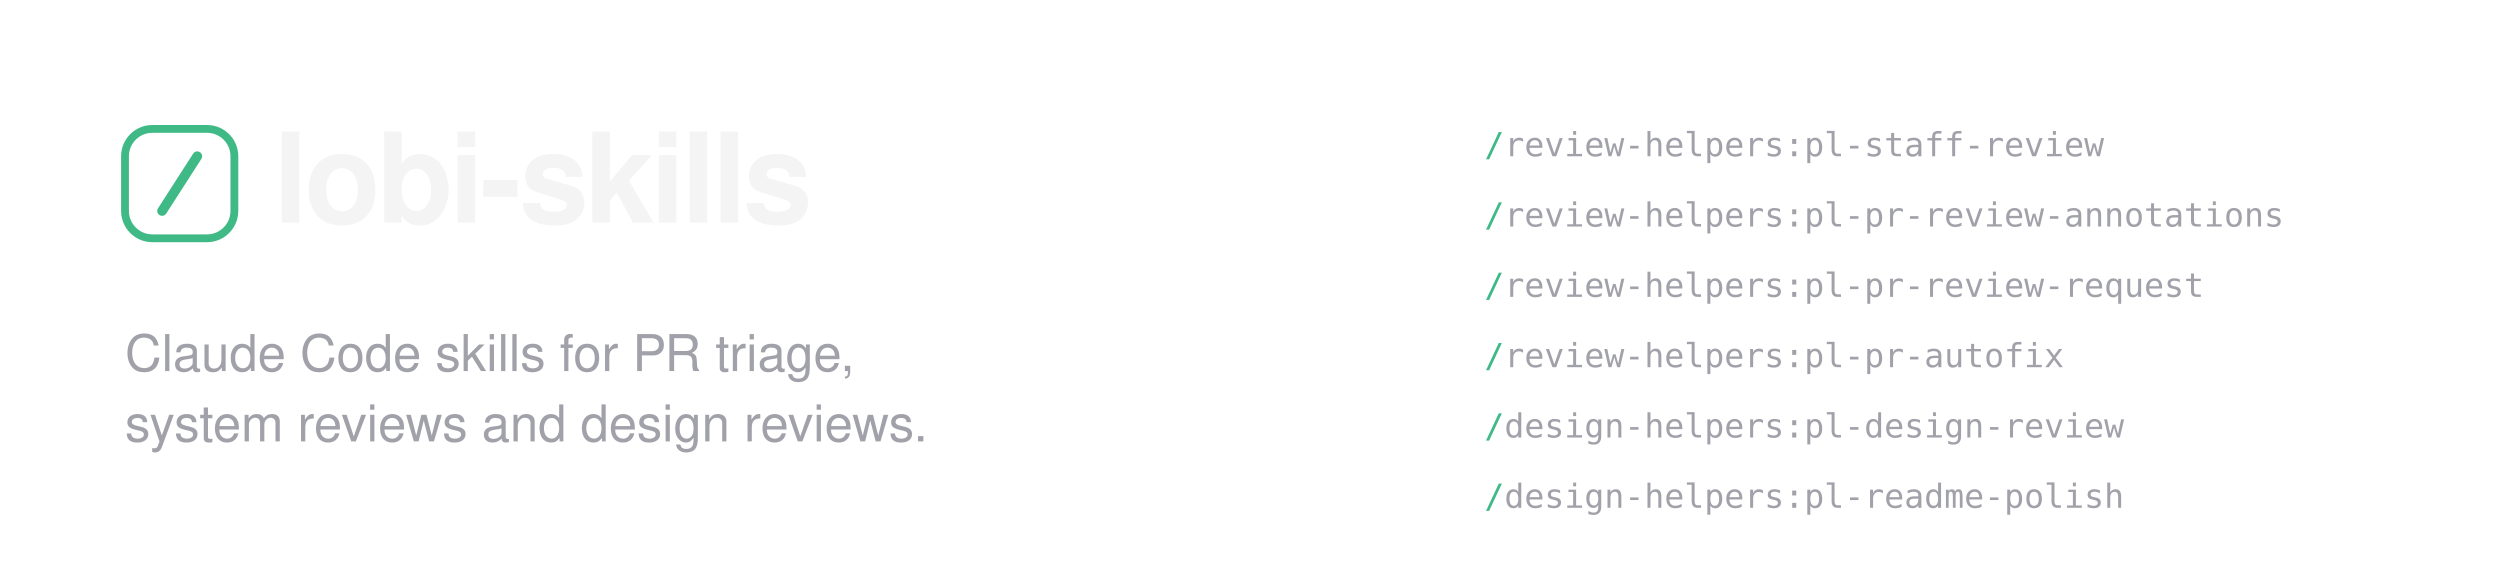
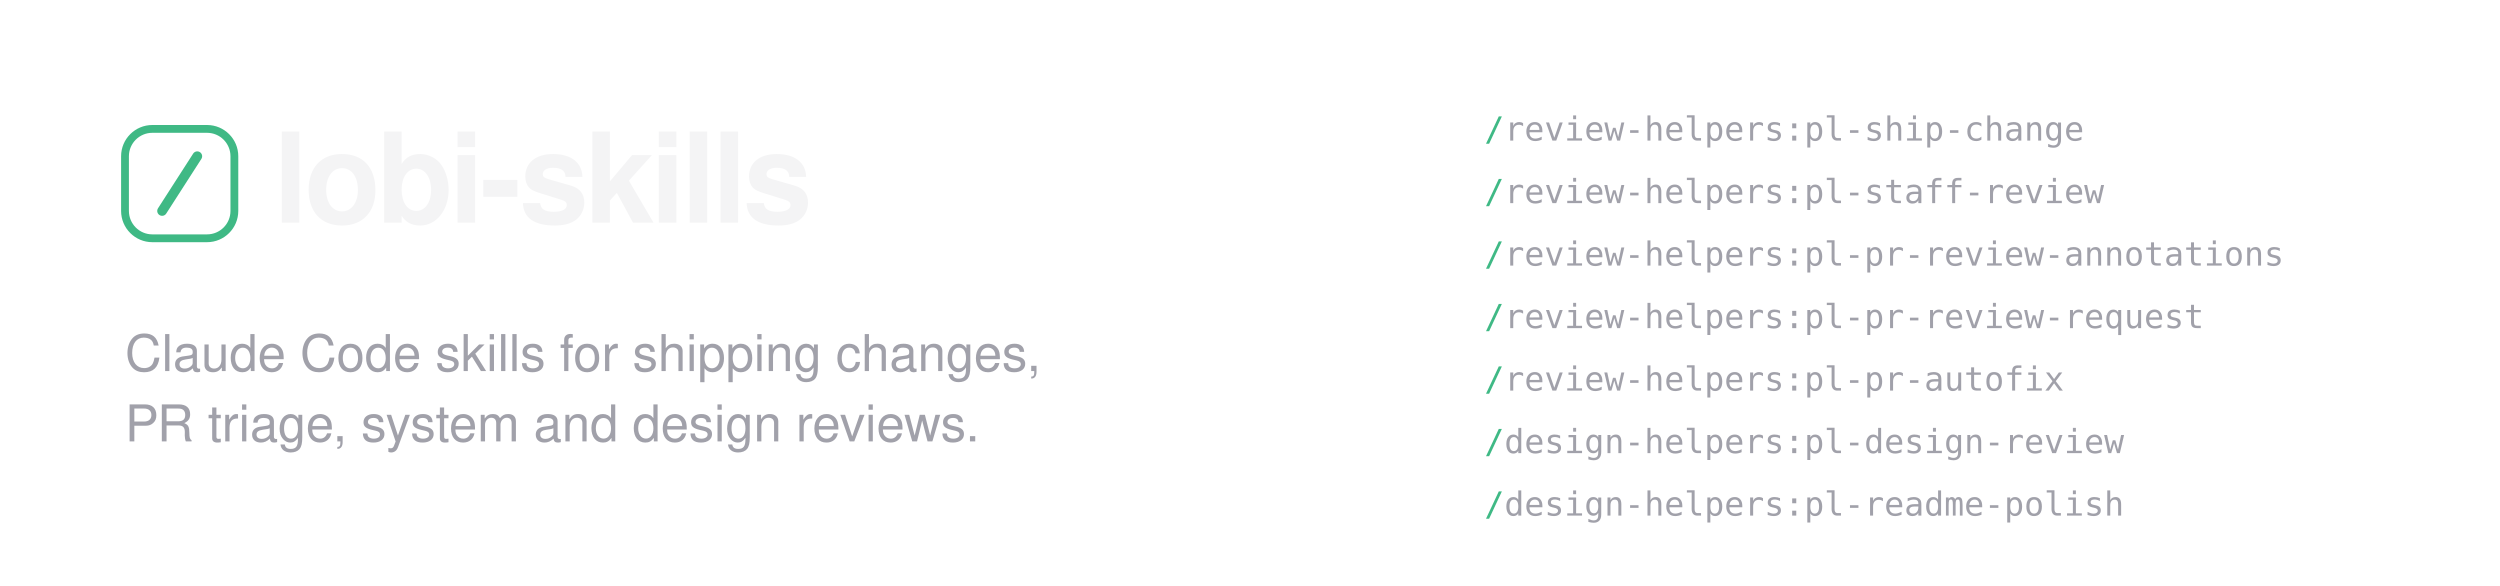
- <svg xmlns="http://www.w3.org/2000/svg" width="1280" height="300" viewBox="0 0 1280 300" role="img" aria-label="lobi-skills: Claude Code skills for PR triage, system reviews and design reviews">
+ <svg xmlns="http://www.w3.org/2000/svg" width="1280" height="300" viewBox="0 0 1280 300" role="img" aria-label="lobi-skills: Claude Code skills for shipping changes, PR triage, and system and design reviews">
  <style>
    .sans { font-family: ui-sans-serif, system-ui, -apple-system, "Segoe UI", Helvetica, Arial, sans-serif; }
    .mono { font-family: ui-monospace, SFMono-Regular, "Cascadia Mono", Menlo, Consolas, monospace; }
  </style>
  <rect x="64" y="66" width="56" height="56" rx="14" fill="none" stroke="#3fb985" stroke-width="4" />
  <path d="M101 80 L83 108" stroke="#3fb985" stroke-width="5" stroke-linecap="round" />
  <text x="140" y="114" class="sans" font-size="64" font-weight="700" letter-spacing="-2" fill="#f4f4f5">lobi-skills</text>
-   <text x="64" y="190" class="sans" font-size="26" fill="#a1a1aa">Claude Code skills for PR triage,</text>
-   <text x="64" y="226" class="sans" font-size="26" fill="#a1a1aa">system reviews and design reviews.</text>
+   <text x="64" y="190" class="sans" font-size="26" fill="#a1a1aa">Claude Code skills for shipping changes,</text>
+   <text x="64" y="226" class="sans" font-size="26" fill="#a1a1aa">PR triage, system and design reviews.</text>
  <g class="mono" font-size="17" fill="#a1a1aa">
-     <text x="760" y="80">
+     <text x="760" y="72">
+       <tspan fill="#3fb985">/</tspan>review-helpers:pl-ship-change</text>
+     <text x="760" y="104">
      <tspan fill="#3fb985">/</tspan>review-helpers:pl-staff-review</text>
-     <text x="760" y="116">
+     <text x="760" y="136">
      <tspan fill="#3fb985">/</tspan>review-helpers:pl-pr-review-annotations</text>
-     <text x="760" y="152">
+     <text x="760" y="168">
      <tspan fill="#3fb985">/</tspan>review-helpers:pl-pr-review-request</text>
-     <text x="760" y="188">
+     <text x="760" y="200">
      <tspan fill="#3fb985">/</tspan>review-helpers:pl-pr-autofix</text>
-     <text x="760" y="224">
+     <text x="760" y="232">
      <tspan fill="#3fb985">/</tspan>design-helpers:pl-design-review</text>
-     <text x="760" y="260">
+     <text x="760" y="264">
      <tspan fill="#3fb985">/</tspan>design-helpers:pl-readme-polish</text>
  </g>
</svg>
